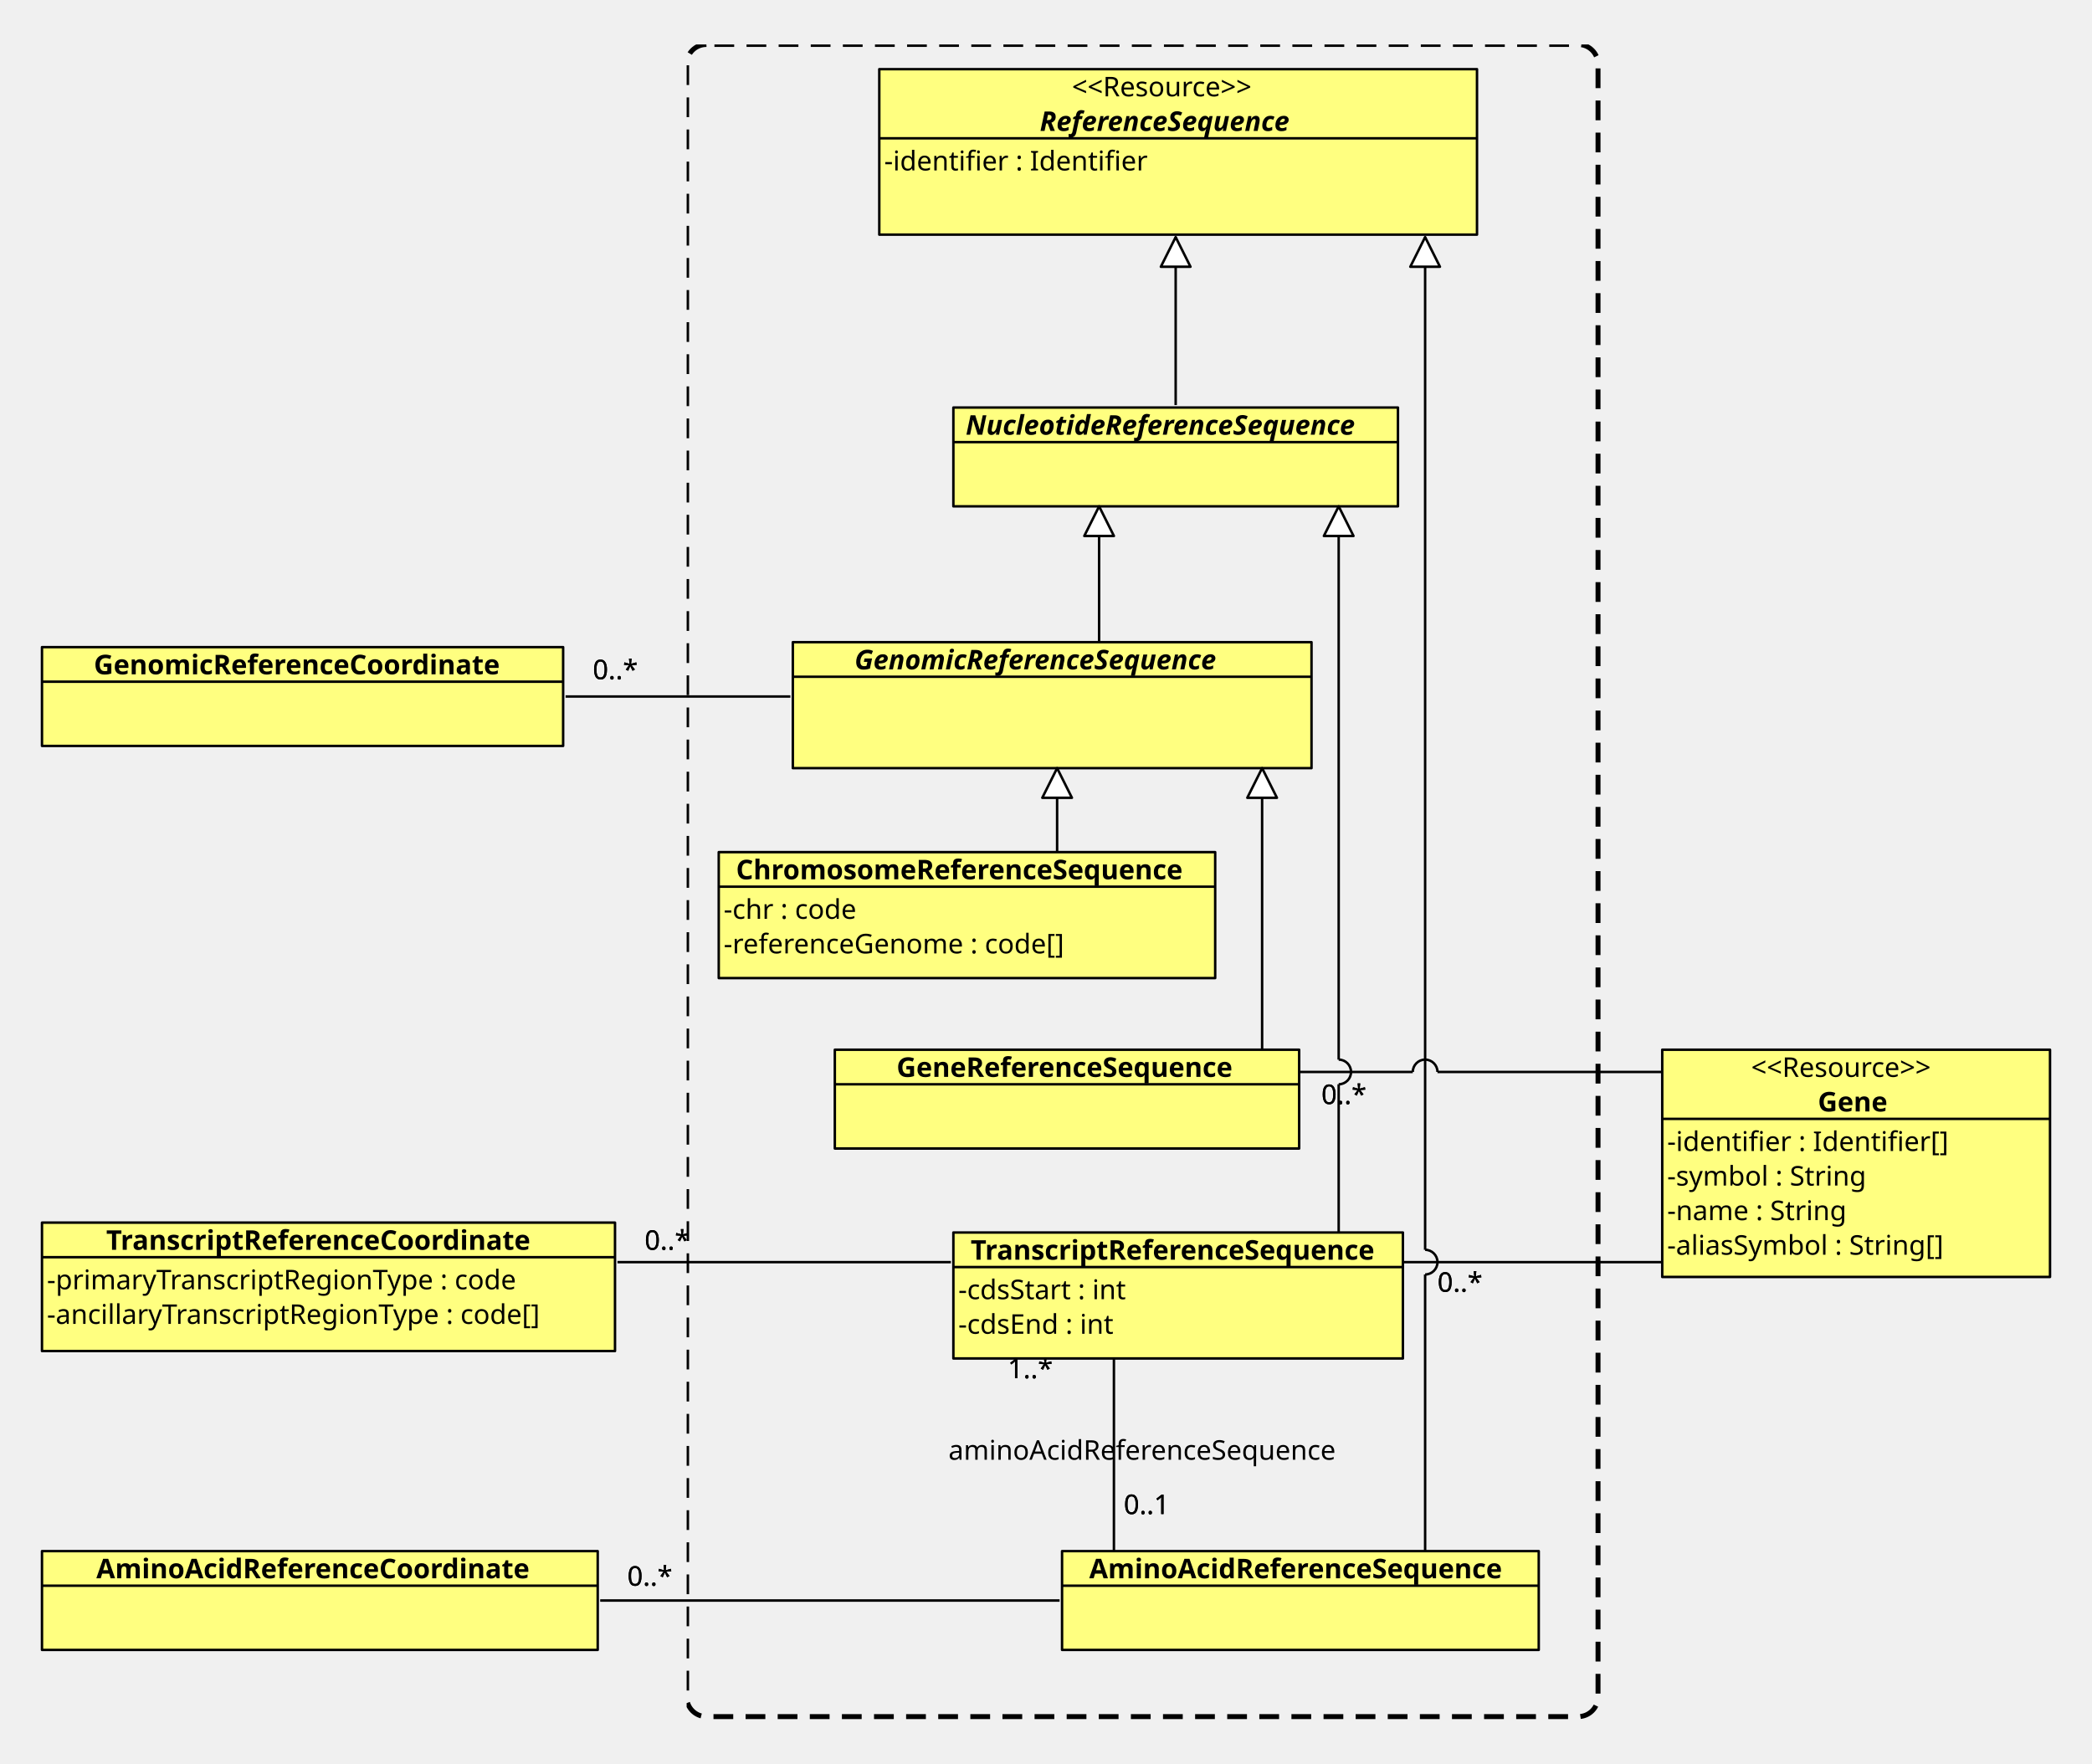
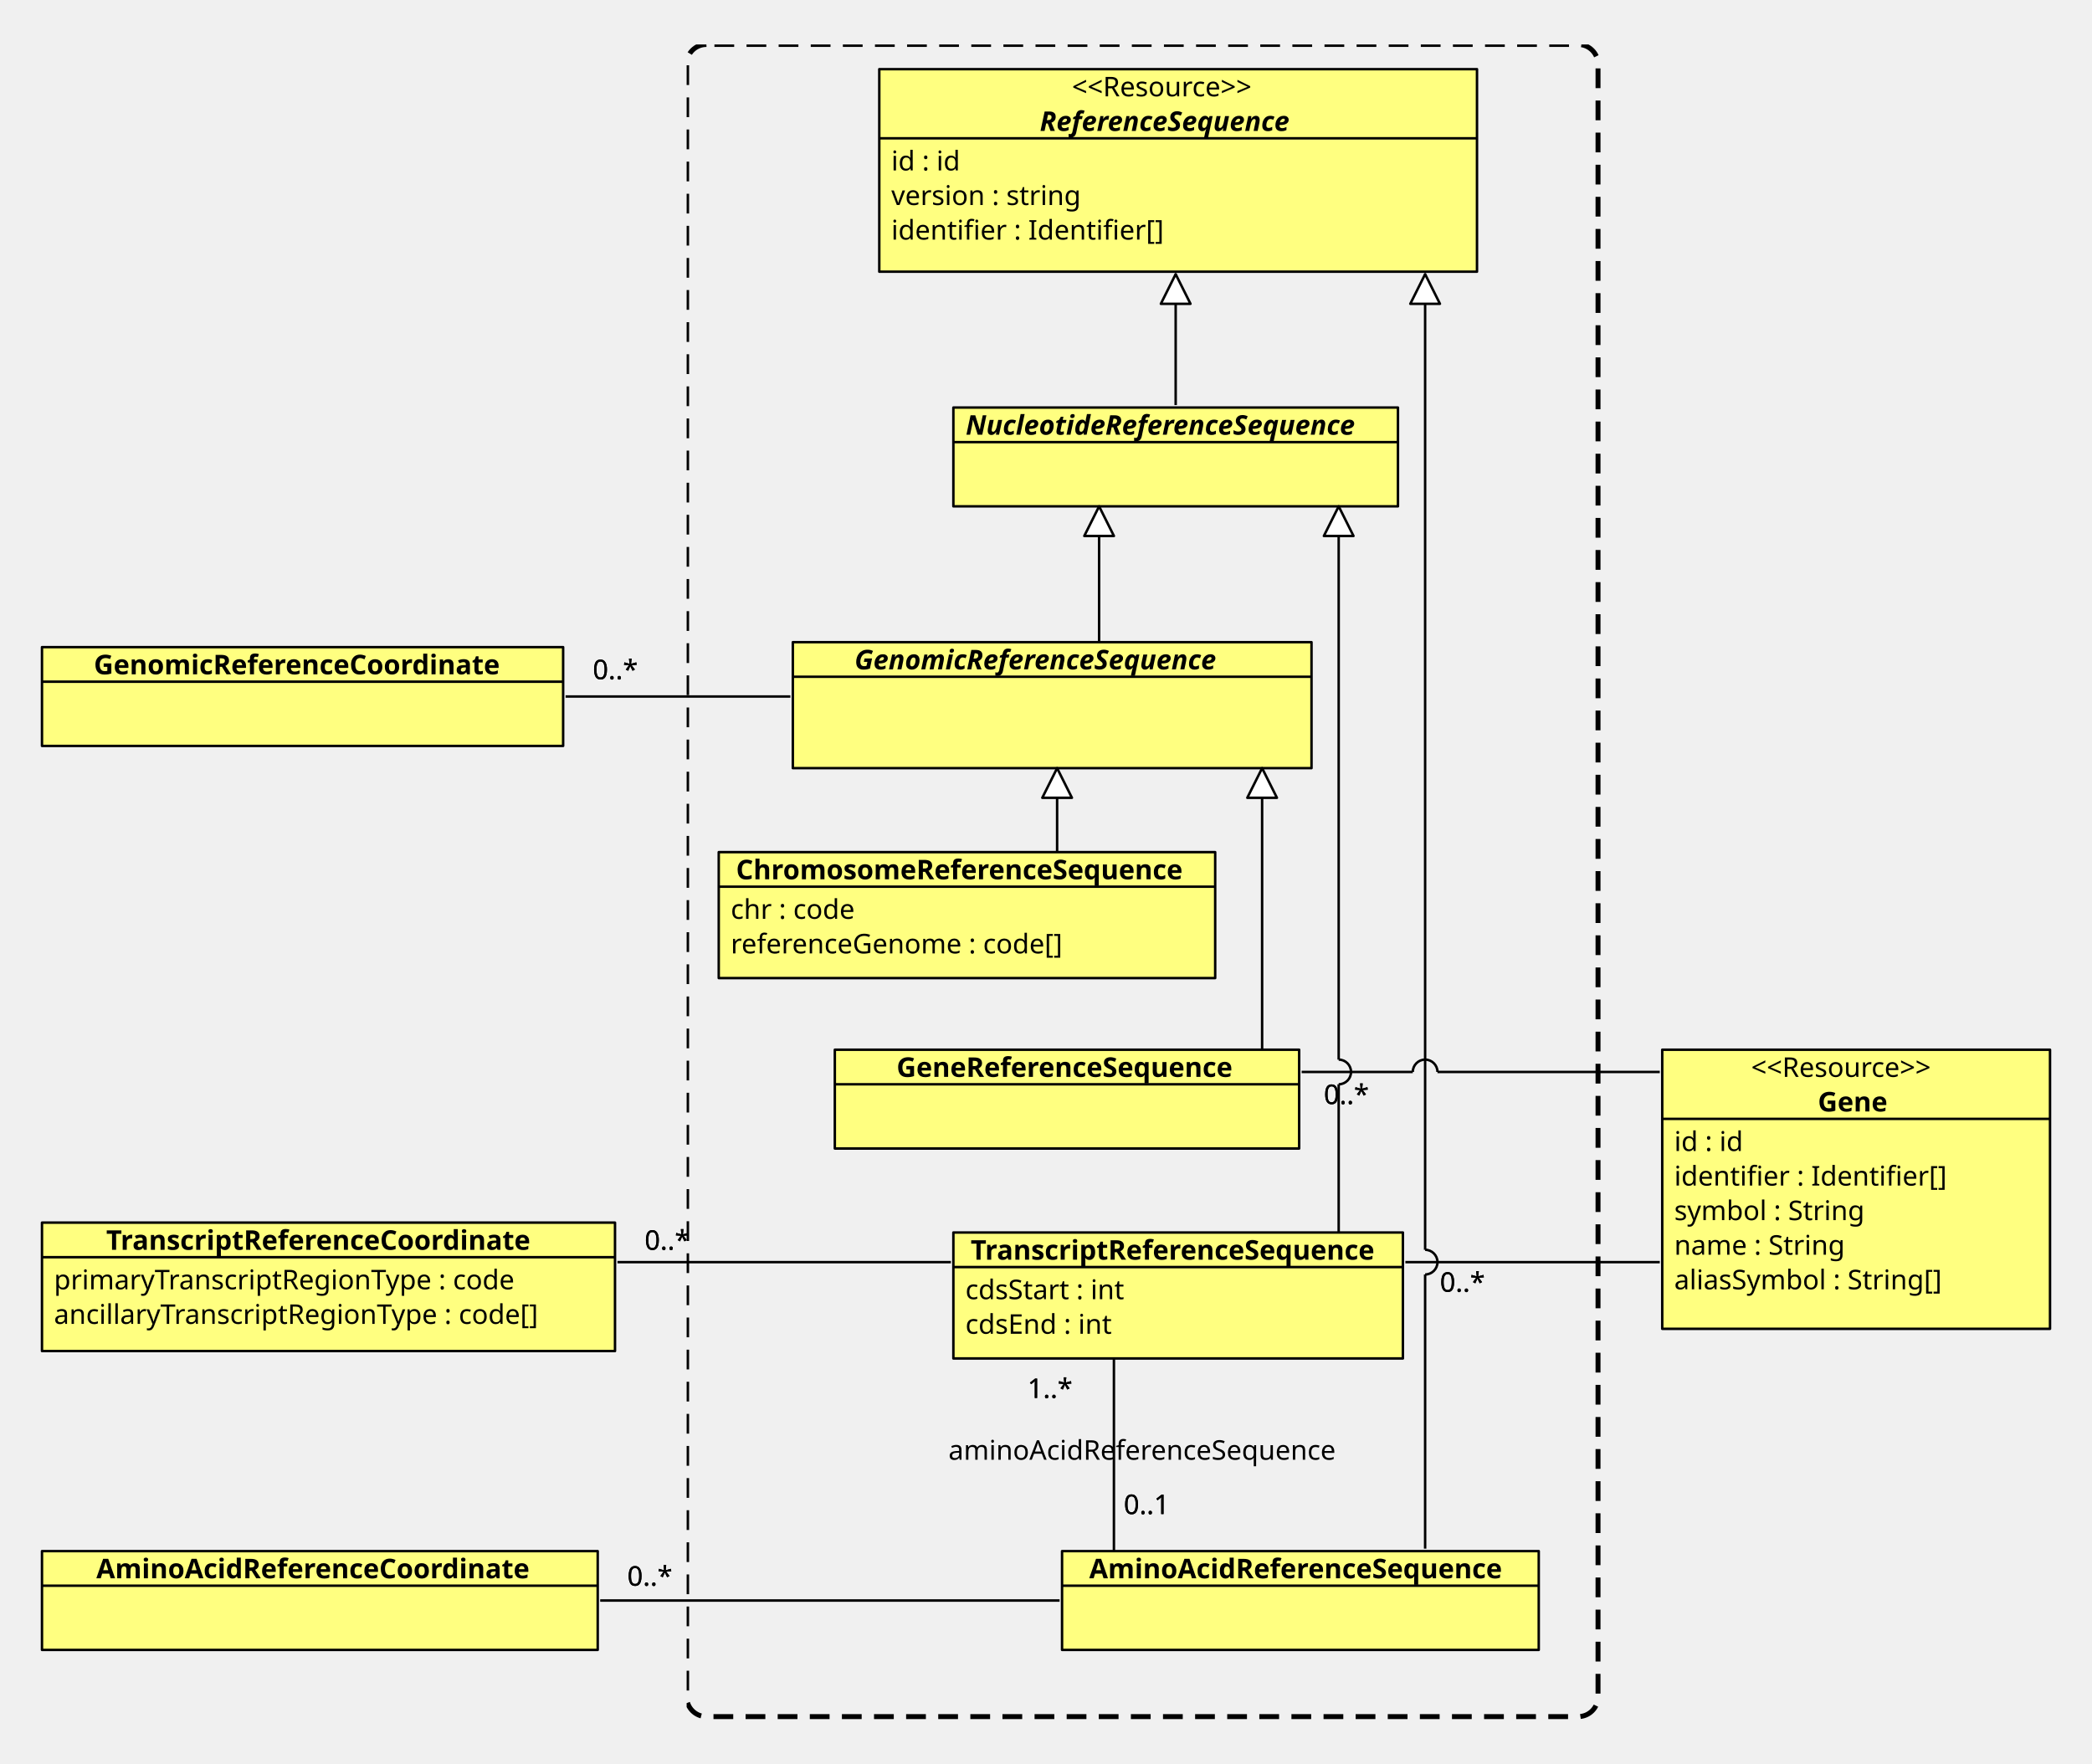
<svg xmlns="http://www.w3.org/2000/svg" fill-opacity="0" color-rendering="auto" color-interpolation="auto" stroke="rgb(0,0,0)" text-rendering="auto" stroke-linecap="square" width="847" stroke-miterlimit="10" stroke-opacity="0" shape-rendering="auto" fill="rgb(0,0,0)" stroke-dasharray="none" font-weight="normal" stroke-width="1" height="714" font-family="'Dialog'" font-style="normal" stroke-linejoin="miter" font-size="12" stroke-dashoffset="0" image-rendering="auto">
  <defs id="genericDefs" />
  <g>
    <defs id="defs1">
      <clipPath clipPathUnits="userSpaceOnUse" id="clipPath1">
        <path d="M-10 -10 L380 -10 L380 688 L-10 688 L-10 -10 Z" />
      </clipPath>
      <clipPath clipPathUnits="userSpaceOnUse" id="clipPath2">
        <path d="M0 0 L0 678 L370 678 L370 0 Z" />
      </clipPath>
      <clipPath clipPathUnits="userSpaceOnUse" id="clipPath3">
-         <path d="M-9 -9 L166 -9 L166 101 L-9 101 L-9 -9 Z" />
+         <path d="M-9 -9 L166 -9 L166 122 L-9 122 L-9 -9 Z" />
      </clipPath>
      <clipPath clipPathUnits="userSpaceOnUse" id="clipPath4">
-         <path d="M0 0 L0 64 L157 64 L157 0 Z" />
+         <path d="M0 0 L0 85 L157 85 L157 0 Z" />
      </clipPath>
      <clipPath clipPathUnits="userSpaceOnUse" id="clipPath5">
        <path d="M0 0 L157 0 L157 28 L0 28 L0 0 Z" />
      </clipPath>
      <clipPath clipPathUnits="userSpaceOnUse" id="clipPath6">
-         <path d="M-9 -9 L251 -9 L251 76 L-9 76 L-9 -9 Z" />
+         <path d="M-9 -9 L251 -9 L251 91 L-9 91 L-9 -9 Z" />
      </clipPath>
      <clipPath clipPathUnits="userSpaceOnUse" id="clipPath7">
-         <path d="M0 0 L0 39 L242 39 L242 0 Z" />
+         <path d="M0 0 L0 54 L242 54 L242 0 Z" />
      </clipPath>
      <clipPath clipPathUnits="userSpaceOnUse" id="clipPath8">
        <path d="M0 0 L242 0 L242 28 L0 28 L0 0 Z" />
      </clipPath>
      <clipPath clipPathUnits="userSpaceOnUse" id="clipPath9">
        <path d="M-9 -9 L191 -9 L191 60 L-9 60 L-9 -9 Z" />
      </clipPath>
      <clipPath clipPathUnits="userSpaceOnUse" id="clipPath10">
        <path d="M0 0 L0 37 L182 37 L182 0 Z" />
      </clipPath>
      <clipPath clipPathUnits="userSpaceOnUse" id="clipPath11">
        <path d="M0 0 L182 0 L182 14 L0 14 L0 0 Z" />
      </clipPath>
      <clipPath clipPathUnits="userSpaceOnUse" id="clipPath12">
        <path d="M-9 -9 L202 -9 L202 49 L-9 49 L-9 -9 Z" />
      </clipPath>
      <clipPath clipPathUnits="userSpaceOnUse" id="clipPath13">
        <path d="M0 0 L0 26 L193 26 L193 0 Z" />
      </clipPath>
      <clipPath clipPathUnits="userSpaceOnUse" id="clipPath14">
        <path d="M0 0 L193 0 L193 14 L0 14 L0 0 Z" />
      </clipPath>
      <clipPath clipPathUnits="userSpaceOnUse" id="clipPath15">
        <path d="M-9 -9 L219 -9 L219 60 L-9 60 L-9 -9 Z" />
      </clipPath>
      <clipPath clipPathUnits="userSpaceOnUse" id="clipPath16">
        <path d="M0 0 L0 37 L210 37 L210 0 Z" />
      </clipPath>
      <clipPath clipPathUnits="userSpaceOnUse" id="clipPath17">
        <path d="M0 0 L210 0 L210 14 L0 14 L0 0 Z" />
      </clipPath>
      <clipPath clipPathUnits="userSpaceOnUse" id="clipPath18">
        <path d="M-9 -9 L210 -9 L210 60 L-9 60 L-9 -9 Z" />
      </clipPath>
      <clipPath clipPathUnits="userSpaceOnUse" id="clipPath19">
        <path d="M0 0 L0 37 L201 37 L201 0 Z" />
      </clipPath>
      <clipPath clipPathUnits="userSpaceOnUse" id="clipPath20">
        <path d="M0 0 L201 0 L201 14 L0 14 L0 0 Z" />
      </clipPath>
      <clipPath clipPathUnits="userSpaceOnUse" id="clipPath21">
        <path d="M-9 -9 L197 -9 L197 49 L-9 49 L-9 -9 Z" />
      </clipPath>
      <clipPath clipPathUnits="userSpaceOnUse" id="clipPath22">
        <path d="M0 0 L0 26 L188 26 L188 0 Z" />
      </clipPath>
      <clipPath clipPathUnits="userSpaceOnUse" id="clipPath23">
        <path d="M0 0 L188 0 L188 14 L0 14 L0 0 Z" />
      </clipPath>
      <clipPath clipPathUnits="userSpaceOnUse" id="clipPath24">
        <path d="M-9 -9 L189 -9 L189 49 L-9 49 L-9 -9 Z" />
      </clipPath>
      <clipPath clipPathUnits="userSpaceOnUse" id="clipPath25">
        <path d="M0 0 L0 26 L180 26 L180 0 Z" />
      </clipPath>
      <clipPath clipPathUnits="userSpaceOnUse" id="clipPath26">
        <path d="M0 0 L180 0 L180 14 L0 14 L0 0 Z" />
      </clipPath>
      <clipPath clipPathUnits="userSpaceOnUse" id="clipPath27">
        <path d="M-9 -9 L220 -9 L220 49 L-9 49 L-9 -9 Z" />
      </clipPath>
      <clipPath clipPathUnits="userSpaceOnUse" id="clipPath28">
        <path d="M0 0 L0 26 L211 26 L211 0 Z" />
      </clipPath>
      <clipPath clipPathUnits="userSpaceOnUse" id="clipPath29">
        <path d="M0 0 L211 0 L211 14 L0 14 L0 0 Z" />
      </clipPath>
      <clipPath clipPathUnits="userSpaceOnUse" id="clipPath30">
        <path d="M-9 -9 L241 -9 L241 61 L-9 61 L-9 -9 Z" />
      </clipPath>
      <clipPath clipPathUnits="userSpaceOnUse" id="clipPath31">
        <path d="M0 0 L0 38 L232 38 L232 0 Z" />
      </clipPath>
      <clipPath clipPathUnits="userSpaceOnUse" id="clipPath32">
        <path d="M0 0 L232 0 L232 14 L0 14 L0 0 Z" />
      </clipPath>
      <clipPath clipPathUnits="userSpaceOnUse" id="clipPath33">
        <path d="M-9 -9 L234 -9 L234 49 L-9 49 L-9 -9 Z" />
      </clipPath>
      <clipPath clipPathUnits="userSpaceOnUse" id="clipPath34">
        <path d="M0 0 L0 26 L225 26 L225 0 Z" />
      </clipPath>
      <clipPath clipPathUnits="userSpaceOnUse" id="clipPath35">
        <path d="M0 0 L225 0 L225 14 L0 14 L0 0 Z" />
      </clipPath>
      <clipPath clipPathUnits="userSpaceOnUse" id="clipPath36">
+         <path d="M-9 -9 L49 -9 L49 23 L-9 23 L-9 -9 Z" />
+       </clipPath>
+       <clipPath clipPathUnits="userSpaceOnUse" id="clipPath37">
+         <path d="M0 0 L40 0 L40 14 L0 14 L0 0 Z" />
+       </clipPath>
+       <clipPath clipPathUnits="userSpaceOnUse" id="clipPath38">
        <path d="M-9 -9 L53 -9 L53 53 L-9 53 L-9 -9 Z" />
      </clipPath>
-       <clipPath clipPathUnits="userSpaceOnUse" id="clipPath37">
+       <clipPath clipPathUnits="userSpaceOnUse" id="clipPath39">
        <path d="M0 0 L44 0 L44 44 L0 44 L0 0 Z" />
      </clipPath>
-       <clipPath clipPathUnits="userSpaceOnUse" id="clipPath38">
-         <path d="M-2 -2 L307 -2 L307 202 L-2 202 L-2 -2 Z" />
-       </clipPath>
-       <clipPath clipPathUnits="userSpaceOnUse" id="clipPath39">
+       <clipPath clipPathUnits="userSpaceOnUse" id="clipPath40">
+         <path d="M-2 -2 L305 -2 L305 202 L-2 202 L-2 -2 Z" />
+       </clipPath>
+       <clipPath clipPathUnits="userSpaceOnUse" id="clipPath41">
        <path d="M-9 -9 L49 -9 L49 29 L-9 29 L-9 -9 Z" />
      </clipPath>
-       <clipPath clipPathUnits="userSpaceOnUse" id="clipPath40">
+       <clipPath clipPathUnits="userSpaceOnUse" id="clipPath42">
        <path d="M0 0 L40 0 L40 20 L0 20 L0 0 Z" />
      </clipPath>
-       <clipPath clipPathUnits="userSpaceOnUse" id="clipPath41">
+       <clipPath clipPathUnits="userSpaceOnUse" id="clipPath43">
        <path d="M-2 -2 L202 -2 L202 280 L-2 280 L-2 -2 Z" />
      </clipPath>
-       <clipPath clipPathUnits="userSpaceOnUse" id="clipPath42">
+       <clipPath clipPathUnits="userSpaceOnUse" id="clipPath44">
        <path d="M-182 -17 L362 -17 L362 32 L-182 32 L-182 -17 Z" />
      </clipPath>
-       <clipPath clipPathUnits="userSpaceOnUse" id="clipPath43">
+       <clipPath clipPathUnits="userSpaceOnUse" id="clipPath45">
        <path d="M-9 -9 L44 -9 L44 29 L-9 29 L-9 -9 Z" />
      </clipPath>
-       <clipPath clipPathUnits="userSpaceOnUse" id="clipPath44">
+       <clipPath clipPathUnits="userSpaceOnUse" id="clipPath46">
        <path d="M0 0 L35 0 L35 20 L0 20 L0 0 Z" />
      </clipPath>
-       <clipPath clipPathUnits="userSpaceOnUse" id="clipPath45">
-         <path d="M-2 -2 L202 -2 L202 734 L-2 734 L-2 -2 Z" />
-       </clipPath>
-       <clipPath clipPathUnits="userSpaceOnUse" id="clipPath46">
+       <clipPath clipPathUnits="userSpaceOnUse" id="clipPath47">
+         <path d="M-2 -2 L202 -2 L202 718 L-2 718 L-2 -2 Z" />
+       </clipPath>
+       <clipPath clipPathUnits="userSpaceOnUse" id="clipPath48">
        <path d="M-2 -2 L202 -2 L202 236 L-2 236 L-2 -2 Z" />
      </clipPath>
-       <clipPath clipPathUnits="userSpaceOnUse" id="clipPath47">
+       <clipPath clipPathUnits="userSpaceOnUse" id="clipPath49">
        <path d="M-2 -2 L202 -2 L202 316 L-2 316 L-2 -2 Z" />
      </clipPath>
-       <clipPath clipPathUnits="userSpaceOnUse" id="clipPath48">
-         <path d="M-2 -2 L349 -2 L349 202 L-2 202 L-2 -2 Z" />
-       </clipPath>
-       <clipPath clipPathUnits="userSpaceOnUse" id="clipPath49">
-         <path d="M-9 -9 L49 -9 L49 23 L-9 23 L-9 -9 Z" />
-       </clipPath>
      <clipPath clipPathUnits="userSpaceOnUse" id="clipPath50">
-         <path d="M0 0 L40 0 L40 14 L0 14 L0 0 Z" />
+         <path d="M-2 -2 L347 -2 L347 202 L-2 202 L-2 -2 Z" />
      </clipPath>
      <clipPath clipPathUnits="userSpaceOnUse" id="clipPath51">
-         <path d="M-2 -2 L202 -2 L202 270 L-2 270 L-2 -2 Z" />
+         <path d="M-2 -2 L202 -2 L202 255 L-2 255 L-2 -2 Z" />
      </clipPath>
      <clipPath clipPathUnits="userSpaceOnUse" id="clipPath52">
        <path d="M-2 -2 L202 -2 L202 257 L-2 257 L-2 -2 Z" />
      </clipPath>
      <clipPath clipPathUnits="userSpaceOnUse" id="clipPath53">
        <path d="M-2 -2 L202 -2 L202 496 L-2 496 L-2 -2 Z" />
      </clipPath>
      <clipPath clipPathUnits="userSpaceOnUse" id="clipPath54">
        <path d="M-2 -2 L293 -2 L293 202 L-2 202 L-2 -2 Z" />
      </clipPath>
      <clipPath clipPathUnits="userSpaceOnUse" id="clipPath55">
        <path d="M-2 -2 L337 -2 L337 202 L-2 202 L-2 -2 Z" />
      </clipPath>
      <clipPath clipPathUnits="userSpaceOnUse" id="clipPath56">
        <path d="M-2 -2 L388 -2 L388 202 L-2 202 L-2 -2 Z" />
      </clipPath>
    </defs>
    <g fill="none" fill-opacity="1" stroke-opacity="0" stroke="none">
      <rect x="0" width="847" height="714" y="0" stroke="none" />
    </g>
    <g fill="rgb(255,255,255)" text-rendering="geometricPrecision" font-size="11" font-family="sans-serif" transform="translate(278,18)" stroke="rgb(255,255,255)">
      <path d="M8 0 C3.582 0 0 3.582 0 8 L0 669 C0 673.418 3.582 677 8 677 L361 677 C365.418 677 369 673.418 369 669 L369 8 C369 3.582 365.418 0 361 0 Z" clip-path="url(#clipPath2)" stroke="none" />
    </g>
    <g fill-opacity="1" text-rendering="geometricPrecision" stroke="black" stroke-linecap="butt" transform="translate(278,18)" stroke-miterlimit="0" stroke-opacity="1" fill="black" stroke-dasharray="8,5" stroke-width="2" font-family="sans-serif" stroke-linejoin="bevel" font-size="11">
      <path fill="none" d="M8 0 C3.582 0 0 3.582 0 8 L0 669 C0 673.418 3.582 677 8 677 L361 677 C365.418 677 369 673.418 369 669 L369 8 C369 3.582 365.418 0 361 0 Z" clip-path="url(#clipPath2)" />
    </g>
    <g font-size="11" transform="translate(673,425)" fill-opacity="1" fill="rgb(255,255,128)" text-rendering="geometricPrecision" font-family="sans-serif" stroke="rgb(255,255,128)" font-weight="bold" stroke-opacity="1">
-       <rect x="0" width="157" height="92" y="0" clip-path="url(#clipPath3)" stroke="none" />
+       <rect x="0" width="157" height="113" y="0" clip-path="url(#clipPath3)" stroke="none" />
    </g>
    <g font-size="11" stroke-linecap="butt" transform="translate(673,425)" fill-opacity="1" fill="black" text-rendering="geometricPrecision" font-family="sans-serif" stroke-linejoin="round" stroke="black" font-weight="bold" stroke-opacity="1" stroke-miterlimit="0">
-       <rect fill="none" x="0" width="157" height="92" y="0" clip-path="url(#clipPath3)" />
+       <rect fill="none" x="0" width="157" height="113" y="0" clip-path="url(#clipPath3)" />
      <line y2="28" fill="none" x1="0" clip-path="url(#clipPath3)" x2="157" y1="28" />
    </g>
    <g font-size="11" transform="matrix(1,0,0,1,673,453)" fill-opacity="1" fill="black" text-rendering="geometricPrecision" font-family="sans-serif" stroke="black" stroke-opacity="1">
-       <text x="2" xml:space="preserve" y="13" clip-path="url(#clipPath4)" stroke="none">-identifier : Identifier[]</text>
+       <text x="2" xml:space="preserve" y="13" clip-path="url(#clipPath4)" stroke="none"> id : id</text>
    </g>
    <g font-size="11" transform="matrix(1,0,0,1,673,453)" fill-opacity="1" fill="black" text-rendering="geometricPrecision" font-family="sans-serif" stroke="black" stroke-opacity="1">
-       <text x="2" xml:space="preserve" y="27" clip-path="url(#clipPath4)" stroke="none">-symbol : String</text>
-       <text x="2" xml:space="preserve" y="41" clip-path="url(#clipPath4)" stroke="none">-name : String</text>
-       <text x="2" xml:space="preserve" y="55" clip-path="url(#clipPath4)" stroke="none">-aliasSymbol : String[]</text>
+       <text x="2" xml:space="preserve" y="27" clip-path="url(#clipPath4)" stroke="none"> identifier : Identifier[]</text>
+       <text x="2" xml:space="preserve" y="41" clip-path="url(#clipPath4)" stroke="none"> symbol : String</text>
+       <text x="2" xml:space="preserve" y="55" clip-path="url(#clipPath4)" stroke="none"> name : String</text>
+       <text x="2" xml:space="preserve" y="69" clip-path="url(#clipPath4)" stroke="none"> aliasSymbol : String[]</text>
    </g>
    <g font-size="11" transform="translate(673,425)" fill-opacity="1" fill="black" text-rendering="geometricPrecision" font-family="sans-serif" stroke="black" stroke-opacity="1">
      <text x="36" xml:space="preserve" y="11" clip-path="url(#clipPath5)" stroke="none">&lt;&lt;Resource&gt;&gt;</text>
      <text x="63" xml:space="preserve" y="25" font-weight="bold" clip-path="url(#clipPath5)" stroke="none">Gene</text>
    </g>
    <g font-size="11" transform="translate(356,28)" fill-opacity="1" fill="rgb(255,255,128)" text-rendering="geometricPrecision" font-family="sans-serif" stroke="rgb(255,255,128)" font-weight="bold" stroke-opacity="1">
-       <rect x="0" width="242" height="67" y="0" clip-path="url(#clipPath6)" stroke="none" />
+       <rect x="0" width="242" height="82" y="0" clip-path="url(#clipPath6)" stroke="none" />
    </g>
    <g font-size="11" stroke-linecap="butt" transform="translate(356,28)" fill-opacity="1" fill="black" text-rendering="geometricPrecision" font-family="sans-serif" stroke-linejoin="round" stroke="black" font-weight="bold" stroke-opacity="1" stroke-miterlimit="0">
-       <rect fill="none" x="0" width="242" height="67" y="0" clip-path="url(#clipPath6)" />
+       <rect fill="none" x="0" width="242" height="82" y="0" clip-path="url(#clipPath6)" />
      <line y2="28" fill="none" x1="0" clip-path="url(#clipPath6)" x2="242" y1="28" />
    </g>
    <g font-size="11" transform="matrix(1,0,0,1,356,56)" fill-opacity="1" fill="black" text-rendering="geometricPrecision" font-family="sans-serif" stroke="black" stroke-opacity="1">
-       <text x="2" xml:space="preserve" y="13" clip-path="url(#clipPath7)" stroke="none">-identifier : Identifier</text>
+       <text x="2" xml:space="preserve" y="13" clip-path="url(#clipPath7)" stroke="none"> id : id</text>
+     </g>
+     <g font-size="11" transform="matrix(1,0,0,1,356,56)" fill-opacity="1" fill="black" text-rendering="geometricPrecision" font-family="sans-serif" stroke="black" stroke-opacity="1">
+       <text x="2" xml:space="preserve" y="27" clip-path="url(#clipPath7)" stroke="none"> version : string</text>
+       <text x="2" xml:space="preserve" y="41" clip-path="url(#clipPath7)" stroke="none"> identifier : Identifier[]</text>
    </g>
    <g font-size="11" transform="translate(356,28)" fill-opacity="1" fill="black" text-rendering="geometricPrecision" font-family="sans-serif" stroke="black" stroke-opacity="1">
      <text x="78" xml:space="preserve" y="11" clip-path="url(#clipPath8)" stroke="none">&lt;&lt;Resource&gt;&gt;</text>
      <text x="65" y="25" clip-path="url(#clipPath8)" font-style="italic" stroke="none" font-weight="bold" xml:space="preserve">ReferenceSequence</text>
    </g>
    <g font-size="11" transform="translate(386,499)" fill-opacity="1" fill="rgb(255,255,128)" text-rendering="geometricPrecision" font-family="sans-serif" stroke="rgb(255,255,128)" font-weight="bold" stroke-opacity="1">
      <rect x="0" width="182" height="51" y="0" clip-path="url(#clipPath9)" stroke="none" />
    </g>
    <g font-size="11" stroke-linecap="butt" transform="translate(386,499)" fill-opacity="1" fill="black" text-rendering="geometricPrecision" font-family="sans-serif" stroke-linejoin="round" stroke="black" font-weight="bold" stroke-opacity="1" stroke-miterlimit="0">
      <rect fill="none" x="0" width="182" height="51" y="0" clip-path="url(#clipPath9)" />
      <line y2="14" fill="none" x1="0" clip-path="url(#clipPath9)" x2="182" y1="14" />
    </g>
    <g font-size="11" transform="matrix(1,0,0,1,386,513)" fill-opacity="1" fill="black" text-rendering="geometricPrecision" font-family="sans-serif" stroke="black" stroke-opacity="1">
-       <text x="2" xml:space="preserve" y="13" clip-path="url(#clipPath10)" stroke="none">-cdsStart : int</text>
+       <text x="2" xml:space="preserve" y="13" clip-path="url(#clipPath10)" stroke="none"> cdsStart : int</text>
    </g>
    <g font-size="11" transform="matrix(1,0,0,1,386,513)" fill-opacity="1" fill="black" text-rendering="geometricPrecision" font-family="sans-serif" stroke="black" stroke-opacity="1">
-       <text x="2" xml:space="preserve" y="27" clip-path="url(#clipPath10)" stroke="none">-cdsEnd : int</text>
+       <text x="2" xml:space="preserve" y="27" clip-path="url(#clipPath10)" stroke="none"> cdsEnd : int</text>
    </g>
    <g font-size="11" transform="translate(386,499)" fill-opacity="1" fill="black" text-rendering="geometricPrecision" font-family="sans-serif" stroke="black" font-weight="bold" stroke-opacity="1">
      <text x="7" xml:space="preserve" y="11" clip-path="url(#clipPath11)" stroke="none">TranscriptReferenceSequence</text>
    </g>
    <g font-size="11" transform="translate(430,628)" fill-opacity="1" fill="rgb(255,255,128)" text-rendering="geometricPrecision" font-family="sans-serif" stroke="rgb(255,255,128)" font-weight="bold" stroke-opacity="1">
      <rect x="0" width="193" height="40" y="0" clip-path="url(#clipPath12)" stroke="none" />
    </g>
    <g font-size="11" stroke-linecap="butt" transform="translate(430,628)" fill-opacity="1" fill="black" text-rendering="geometricPrecision" font-family="sans-serif" stroke-linejoin="round" stroke="black" font-weight="bold" stroke-opacity="1" stroke-miterlimit="0">
      <rect fill="none" x="0" width="193" height="40" y="0" clip-path="url(#clipPath12)" />
      <line y2="14" fill="none" x1="0" clip-path="url(#clipPath12)" x2="193" y1="14" />
    </g>
    <g font-size="11" transform="translate(430,628)" fill-opacity="1" fill="black" text-rendering="geometricPrecision" font-family="sans-serif" stroke="black" font-weight="bold" stroke-opacity="1">
      <text x="11" xml:space="preserve" y="11" clip-path="url(#clipPath14)" stroke="none">AminoAcidReferenceSequence</text>
    </g>
    <g font-size="11" transform="translate(321,260)" fill-opacity="1" fill="rgb(255,255,128)" text-rendering="geometricPrecision" font-family="sans-serif" stroke="rgb(255,255,128)" font-weight="bold" stroke-opacity="1">
      <rect x="0" width="210" height="51" y="0" clip-path="url(#clipPath15)" stroke="none" />
    </g>
    <g font-size="11" stroke-linecap="butt" transform="translate(321,260)" fill-opacity="1" fill="black" text-rendering="geometricPrecision" font-family="sans-serif" stroke-linejoin="round" stroke="black" font-weight="bold" stroke-opacity="1" stroke-miterlimit="0">
      <rect fill="none" x="0" width="210" height="51" y="0" clip-path="url(#clipPath15)" />
      <line y2="14" fill="none" x1="0" clip-path="url(#clipPath15)" x2="210" y1="14" />
    </g>
    <g font-size="11" transform="translate(321,260)" fill-opacity="1" fill="black" text-rendering="geometricPrecision" font-family="sans-serif" font-style="italic" stroke="black" font-weight="bold" stroke-opacity="1">
      <text x="25" xml:space="preserve" y="11" clip-path="url(#clipPath17)" stroke="none">GenomicReferenceSequence</text>
    </g>
    <g font-size="11" transform="translate(291,345)" fill-opacity="1" fill="rgb(255,255,128)" text-rendering="geometricPrecision" font-family="sans-serif" stroke="rgb(255,255,128)" font-weight="bold" stroke-opacity="1">
      <rect x="0" width="201" height="51" y="0" clip-path="url(#clipPath18)" stroke="none" />
    </g>
    <g font-size="11" stroke-linecap="butt" transform="translate(291,345)" fill-opacity="1" fill="black" text-rendering="geometricPrecision" font-family="sans-serif" stroke-linejoin="round" stroke="black" font-weight="bold" stroke-opacity="1" stroke-miterlimit="0">
      <rect fill="none" x="0" width="201" height="51" y="0" clip-path="url(#clipPath18)" />
      <line y2="14" fill="none" x1="0" clip-path="url(#clipPath18)" x2="201" y1="14" />
    </g>
    <g font-size="11" transform="matrix(1,0,0,1,291,359)" fill-opacity="1" fill="black" text-rendering="geometricPrecision" font-family="sans-serif" stroke="black" stroke-opacity="1">
-       <text x="2" xml:space="preserve" y="13" clip-path="url(#clipPath19)" stroke="none">-chr : code</text>
+       <text x="2" xml:space="preserve" y="13" clip-path="url(#clipPath19)" stroke="none"> chr : code</text>
    </g>
    <g font-size="11" transform="matrix(1,0,0,1,291,359)" fill-opacity="1" fill="black" text-rendering="geometricPrecision" font-family="sans-serif" stroke="black" stroke-opacity="1">
-       <text x="2" xml:space="preserve" y="27" clip-path="url(#clipPath19)" stroke="none">-referenceGenome : code[]</text>
+       <text x="2" xml:space="preserve" y="27" clip-path="url(#clipPath19)" stroke="none"> referenceGenome : code[]</text>
    </g>
    <g font-size="11" transform="translate(291,345)" fill-opacity="1" fill="black" text-rendering="geometricPrecision" font-family="sans-serif" stroke="black" font-weight="bold" stroke-opacity="1">
      <text x="7" xml:space="preserve" y="11" clip-path="url(#clipPath20)" stroke="none">ChromosomeReferenceSequence</text>
    </g>
    <g font-size="11" transform="translate(338,425)" fill-opacity="1" fill="rgb(255,255,128)" text-rendering="geometricPrecision" font-family="sans-serif" stroke="rgb(255,255,128)" font-weight="bold" stroke-opacity="1">
      <rect x="0" width="188" height="40" y="0" clip-path="url(#clipPath21)" stroke="none" />
    </g>
    <g font-size="11" stroke-linecap="butt" transform="translate(338,425)" fill-opacity="1" fill="black" text-rendering="geometricPrecision" font-family="sans-serif" stroke-linejoin="round" stroke="black" font-weight="bold" stroke-opacity="1" stroke-miterlimit="0">
      <rect fill="none" x="0" width="188" height="40" y="0" clip-path="url(#clipPath21)" />
      <line y2="14" fill="none" x1="0" clip-path="url(#clipPath21)" x2="188" y1="14" />
    </g>
    <g font-size="11" transform="translate(338,425)" fill-opacity="1" fill="black" text-rendering="geometricPrecision" font-family="sans-serif" stroke="black" font-weight="bold" stroke-opacity="1">
      <text x="25" xml:space="preserve" y="11" clip-path="url(#clipPath23)" stroke="none">GeneReferenceSequence</text>
    </g>
    <g font-size="11" transform="translate(386,165)" fill-opacity="1" fill="rgb(255,255,128)" text-rendering="geometricPrecision" font-family="sans-serif" stroke="rgb(255,255,128)" font-weight="bold" stroke-opacity="1">
      <rect x="0" width="180" height="40" y="0" clip-path="url(#clipPath24)" stroke="none" />
    </g>
    <g font-size="11" stroke-linecap="butt" transform="translate(386,165)" fill-opacity="1" fill="black" text-rendering="geometricPrecision" font-family="sans-serif" stroke-linejoin="round" stroke="black" font-weight="bold" stroke-opacity="1" stroke-miterlimit="0">
      <rect fill="none" x="0" width="180" height="40" y="0" clip-path="url(#clipPath24)" />
      <line y2="14" fill="none" x1="0" clip-path="url(#clipPath24)" x2="180" y1="14" />
    </g>
    <g font-size="11" transform="translate(386,165)" fill-opacity="1" fill="black" text-rendering="geometricPrecision" font-family="sans-serif" font-style="italic" stroke="black" font-weight="bold" stroke-opacity="1">
      <text x="5" xml:space="preserve" y="11" clip-path="url(#clipPath26)" stroke="none">NucleotideReferenceSequence</text>
    </g>
    <g font-size="11" transform="translate(17,262)" fill-opacity="1" fill="rgb(255,255,128)" text-rendering="geometricPrecision" font-family="sans-serif" stroke="rgb(255,255,128)" font-weight="bold" stroke-opacity="1">
      <rect x="0" width="211" height="40" y="0" clip-path="url(#clipPath27)" stroke="none" />
    </g>
    <g font-size="11" stroke-linecap="butt" transform="translate(17,262)" fill-opacity="1" fill="black" text-rendering="geometricPrecision" font-family="sans-serif" stroke-linejoin="round" stroke="black" font-weight="bold" stroke-opacity="1" stroke-miterlimit="0">
      <rect fill="none" x="0" width="211" height="40" y="0" clip-path="url(#clipPath27)" />
      <line y2="14" fill="none" x1="0" clip-path="url(#clipPath27)" x2="211" y1="14" />
    </g>
    <g font-size="11" transform="translate(17,262)" fill-opacity="1" fill="black" text-rendering="geometricPrecision" font-family="sans-serif" stroke="black" font-weight="bold" stroke-opacity="1">
      <text x="21" xml:space="preserve" y="11" clip-path="url(#clipPath29)" stroke="none">GenomicReferenceCoordinate</text>
    </g>
    <g font-size="11" transform="translate(17,495)" fill-opacity="1" fill="rgb(255,255,128)" text-rendering="geometricPrecision" font-family="sans-serif" stroke="rgb(255,255,128)" font-weight="bold" stroke-opacity="1">
      <rect x="0" width="232" height="52" y="0" clip-path="url(#clipPath30)" stroke="none" />
    </g>
    <g font-size="11" stroke-linecap="butt" transform="translate(17,495)" fill-opacity="1" fill="black" text-rendering="geometricPrecision" font-family="sans-serif" stroke-linejoin="round" stroke="black" font-weight="bold" stroke-opacity="1" stroke-miterlimit="0">
      <rect fill="none" x="0" width="232" height="52" y="0" clip-path="url(#clipPath30)" />
      <line y2="14" fill="none" x1="0" clip-path="url(#clipPath30)" x2="232" y1="14" />
    </g>
    <g font-size="11" transform="matrix(1,0,0,1,17,509)" fill-opacity="1" fill="black" text-rendering="geometricPrecision" font-family="sans-serif" stroke="black" stroke-opacity="1">
-       <text x="2" xml:space="preserve" y="13" clip-path="url(#clipPath31)" stroke="none">-primaryTranscriptRegionType : code</text>
+       <text x="2" xml:space="preserve" y="13" clip-path="url(#clipPath31)" stroke="none"> primaryTranscriptRegionType : code</text>
    </g>
    <g font-size="11" transform="matrix(1,0,0,1,17,509)" fill-opacity="1" fill="black" text-rendering="geometricPrecision" font-family="sans-serif" stroke="black" stroke-opacity="1">
-       <text x="2" xml:space="preserve" y="27" clip-path="url(#clipPath31)" stroke="none">-ancillaryTranscriptRegionType : code[]</text>
+       <text x="2" xml:space="preserve" y="27" clip-path="url(#clipPath31)" stroke="none"> ancillaryTranscriptRegionType : code[]</text>
    </g>
    <g font-size="11" transform="translate(17,495)" fill-opacity="1" fill="black" text-rendering="geometricPrecision" font-family="sans-serif" stroke="black" font-weight="bold" stroke-opacity="1">
      <text x="26" xml:space="preserve" y="11" clip-path="url(#clipPath32)" stroke="none">TranscriptReferenceCoordinate</text>
    </g>
    <g font-size="11" transform="translate(17,628)" fill-opacity="1" fill="rgb(255,255,128)" text-rendering="geometricPrecision" font-family="sans-serif" stroke="rgb(255,255,128)" font-weight="bold" stroke-opacity="1">
      <rect x="0" width="225" height="40" y="0" clip-path="url(#clipPath33)" stroke="none" />
    </g>
    <g font-size="11" stroke-linecap="butt" transform="translate(17,628)" fill-opacity="1" fill="black" text-rendering="geometricPrecision" font-family="sans-serif" stroke-linejoin="round" stroke="black" font-weight="bold" stroke-opacity="1" stroke-miterlimit="0">
      <rect fill="none" x="0" width="225" height="40" y="0" clip-path="url(#clipPath33)" />
      <line y2="14" fill="none" x1="0" clip-path="url(#clipPath33)" x2="225" y1="14" />
    </g>
    <g font-size="11" transform="translate(17,628)" fill-opacity="1" fill="black" text-rendering="geometricPrecision" font-family="sans-serif" stroke="black" font-weight="bold" stroke-opacity="1">
      <text x="22" xml:space="preserve" y="11" clip-path="url(#clipPath35)" stroke="none">AminoAcidReferenceCoordinate</text>
    </g>
+     <g font-size="11" transform="translate(525,436)" fill-opacity="1" fill="black" text-rendering="geometricPrecision" font-family="sans-serif" stroke="black" stroke-opacity="1">
+       <text x="11" xml:space="preserve" y="11" clip-path="url(#clipPath37)" stroke="none">0..*</text>
+     </g>
    <g font-size="11" transform="translate(241,616)" fill-opacity="1" fill="black" text-rendering="geometricPrecision" font-family="sans-serif" stroke="black" stroke-opacity="1">
-       <text x="13" xml:space="preserve" y="26" clip-path="url(#clipPath37)" stroke="none">0..*</text>
-     </g>
-     <g font-size="11" transform="translate(248,480)" fill-opacity="1" fill="black" text-rendering="geometricPrecision" font-family="sans-serif" stroke="black" stroke-opacity="1">
-       <text x="13" xml:space="preserve" y="26" clip-path="url(#clipPath37)" stroke="none">0..*</text>
-     </g>
-     <g font-size="11" stroke-linecap="butt" transform="translate(468,411)" fill-opacity="1" fill="black" text-rendering="geometricPrecision" font-family="sans-serif" stroke-linejoin="round" stroke="black" stroke-opacity="1">
-       <line y2="100" fill="none" x1="100" clip-path="url(#clipPath38)" x2="205" y1="100" />
-     </g>
-     <g font-size="11" transform="translate(573,509)" fill-opacity="1" fill="black" text-rendering="geometricPrecision" font-family="sans-serif" stroke="black" stroke-opacity="1">
-       <text x="9" xml:space="preserve" y="14" clip-path="url(#clipPath40)" stroke="none">0..*</text>
+       <text x="13" xml:space="preserve" y="26" clip-path="url(#clipPath39)" stroke="none">0..*</text>
+     </g>
+     <g font-size="11" stroke-linecap="butt" transform="translate(469,411)" fill-opacity="1" fill="black" text-rendering="geometricPrecision" font-family="sans-serif" stroke-linejoin="round" stroke="black" stroke-opacity="1">
+       <line y2="100" fill="none" x1="100" clip-path="url(#clipPath40)" x2="203" y1="100" />
+     </g>
+     <g font-size="11" transform="translate(574,509)" fill-opacity="1" fill="black" text-rendering="geometricPrecision" font-family="sans-serif" stroke="black" stroke-opacity="1">
+       <text x="9" xml:space="preserve" y="14" clip-path="url(#clipPath42)" stroke="none">0..*</text>
    </g>
    <g font-size="11" stroke-linecap="butt" transform="translate(351,450)" fill-opacity="1" fill="black" text-rendering="geometricPrecision" font-family="sans-serif" stroke-linejoin="round" stroke="black" stroke-opacity="1">
-       <line y2="178" fill="none" x1="100" clip-path="url(#clipPath41)" x2="100" y1="100" />
+       <line y2="178" fill="none" x1="100" clip-path="url(#clipPath43)" x2="100" y1="100" />
    </g>
    <g font-size="11" transform="translate(375,580)" fill-opacity="1" fill="black" text-rendering="geometricPrecision" font-family="sans-serif" stroke="black" stroke-opacity="1">
-       <text x="9" xml:space="preserve" y="11" clip-path="url(#clipPath42)" stroke="none">aminoAcidReferenceSequence</text>
+       <text x="9" xml:space="preserve" y="11" clip-path="url(#clipPath44)" stroke="none">aminoAcidReferenceSequence</text>
    </g>
    <g font-size="11" transform="translate(448,599)" fill-opacity="1" fill="black" text-rendering="geometricPrecision" font-family="sans-serif" stroke="black" stroke-opacity="1">
-       <text x="7" xml:space="preserve" y="14" clip-path="url(#clipPath44)" stroke="none">0..1</text>
-     </g>
-     <g font-size="11" transform="translate(401,544)" fill-opacity="1" fill="black" text-rendering="geometricPrecision" font-family="sans-serif" stroke="black" stroke-opacity="1">
-       <text x="7" xml:space="preserve" y="14" clip-path="url(#clipPath44)" stroke="none">1..*</text>
-     </g>
-     <g font-size="11" stroke-linecap="butt" transform="translate(477,-4)" fill-opacity="1" fill="black" text-rendering="geometricPrecision" font-family="sans-serif" stroke-linejoin="round" stroke="black" stroke-opacity="1">
-       <line y2="510" fill="none" x1="100" clip-path="url(#clipPath45)" x2="100" y1="100" />
-       <path fill="none" d="M100 520 A5 5 0 0 0 100 510" clip-path="url(#clipPath45)" />
-       <line y2="632" fill="none" x1="100" clip-path="url(#clipPath45)" x2="100" y1="520" />
-       <polygon fill="white" clip-path="url(#clipPath45)" points=" 100 100 94 112 106 112" stroke="none" />
-       <polygon fill="none" points=" 100 100 94 112 106 112" clip-path="url(#clipPath45)" />
-     </g>
-     <g font-size="11" transform="translate(401,544)" fill-opacity="1" fill="black" text-rendering="geometricPrecision" font-family="sans-serif" stroke="black" stroke-opacity="1">
-       <text x="7" xml:space="preserve" y="14" clip-path="url(#clipPath44)" stroke="none">1..*</text>
-     </g>
-     <g font-size="11" stroke-linecap="butt" transform="translate(328,211)" fill-opacity="1" fill="black" text-rendering="geometricPrecision" font-family="sans-serif" stroke-linejoin="round" stroke="black" stroke-opacity="1">
-       <line y2="134" fill="none" x1="100" clip-path="url(#clipPath46)" x2="100" y1="100" />
-       <polygon fill="white" clip-path="url(#clipPath46)" points=" 100 100 94 112 106 112" stroke="none" />
-       <polygon fill="none" points=" 100 100 94 112 106 112" clip-path="url(#clipPath46)" />
-     </g>
-     <g font-size="11" stroke-linecap="butt" transform="translate(411,211)" fill-opacity="1" fill="black" text-rendering="geometricPrecision" font-family="sans-serif" stroke-linejoin="round" stroke="black" stroke-opacity="1">
-       <line y2="214" fill="none" x1="100" clip-path="url(#clipPath47)" x2="100" y1="100" />
+       <text x="7" xml:space="preserve" y="14" clip-path="url(#clipPath46)" stroke="none">0..1</text>
+     </g>
+     <g font-size="11" transform="translate(409,552)" fill-opacity="1" fill="black" text-rendering="geometricPrecision" font-family="sans-serif" stroke="black" stroke-opacity="1">
+       <text x="7" xml:space="preserve" y="14" clip-path="url(#clipPath46)" stroke="none">1..*</text>
+     </g>
+     <g font-size="11" stroke-linecap="butt" transform="translate(477,11)" fill-opacity="1" fill="black" text-rendering="geometricPrecision" font-family="sans-serif" stroke-linejoin="round" stroke="black" stroke-opacity="1">
+       <line y2="495" fill="none" x1="100" clip-path="url(#clipPath47)" x2="100" y1="100" />
+       <path fill="none" d="M100 505 A5 5 0 0 0 100 495" clip-path="url(#clipPath47)" />
+       <line y2="616" fill="none" x1="100" clip-path="url(#clipPath47)" x2="100" y1="505" />
      <polygon fill="white" clip-path="url(#clipPath47)" points=" 100 100 94 112 106 112" stroke="none" />
      <polygon fill="none" points=" 100 100 94 112 106 112" clip-path="url(#clipPath47)" />
    </g>
-     <g font-size="11" transform="translate(448,599)" fill-opacity="1" fill="black" text-rendering="geometricPrecision" font-family="sans-serif" stroke="black" stroke-opacity="1">
-       <text x="7" xml:space="preserve" y="14" clip-path="url(#clipPath44)" stroke="none">0..1</text>
-     </g>
-     <g font-size="11" stroke-linecap="butt" transform="translate(426,334)" fill-opacity="1" fill="black" text-rendering="geometricPrecision" font-family="sans-serif" stroke-linejoin="round" stroke="black" stroke-opacity="1">
-       <line y2="100" fill="none" x1="100" clip-path="url(#clipPath48)" x2="146" y1="100" />
-       <path fill="none" d="M156 100 A5 5 0 0 0 146 100" clip-path="url(#clipPath48)" />
-       <line y2="100" fill="none" x1="156" clip-path="url(#clipPath48)" x2="247" y1="100" />
-     </g>
-     <g font-size="11" transform="translate(524,436)" fill-opacity="1" fill="black" text-rendering="geometricPrecision" font-family="sans-serif" stroke="black" stroke-opacity="1">
-       <text x="11" xml:space="preserve" y="11" clip-path="url(#clipPath50)" stroke="none">0..*</text>
-     </g>
-     <g font-size="11" stroke-linecap="butt" transform="translate(376,-4)" fill-opacity="1" fill="black" text-rendering="geometricPrecision" font-family="sans-serif" stroke-linejoin="round" stroke="black" stroke-opacity="1">
-       <line y2="168" fill="none" x1="100" clip-path="url(#clipPath51)" x2="100" y1="100" />
+     <g font-size="11" transform="translate(574,509)" fill-opacity="1" fill="black" text-rendering="geometricPrecision" font-family="sans-serif" stroke="black" stroke-opacity="1">
+       <text x="9" xml:space="preserve" y="14" clip-path="url(#clipPath42)" stroke="none">0..*</text>
+     </g>
+     <g font-size="11" stroke-linecap="butt" transform="translate(328,211)" fill-opacity="1" fill="black" text-rendering="geometricPrecision" font-family="sans-serif" stroke-linejoin="round" stroke="black" stroke-opacity="1">
+       <line y2="134" fill="none" x1="100" clip-path="url(#clipPath48)" x2="100" y1="100" />
+       <polygon fill="white" clip-path="url(#clipPath48)" points=" 100 100 94 112 106 112" stroke="none" />
+       <polygon fill="none" points=" 100 100 94 112 106 112" clip-path="url(#clipPath48)" />
+     </g>
+     <g font-size="11" transform="translate(227,249)" fill-opacity="1" fill="black" text-rendering="geometricPrecision" font-family="sans-serif" stroke="black" stroke-opacity="1">
+       <text x="13" xml:space="preserve" y="26" clip-path="url(#clipPath39)" stroke="none">0..*</text>
+     </g>
+     <g font-size="11" stroke-linecap="butt" transform="translate(411,211)" fill-opacity="1" fill="black" text-rendering="geometricPrecision" font-family="sans-serif" stroke-linejoin="round" stroke="black" stroke-opacity="1">
+       <line y2="214" fill="none" x1="100" clip-path="url(#clipPath49)" x2="100" y1="100" />
+       <polygon fill="white" clip-path="url(#clipPath49)" points=" 100 100 94 112 106 112" stroke="none" />
+       <polygon fill="none" points=" 100 100 94 112 106 112" clip-path="url(#clipPath49)" />
+     </g>
+     <g font-size="11" stroke-linecap="butt" transform="translate(427,334)" fill-opacity="1" fill="black" text-rendering="geometricPrecision" font-family="sans-serif" stroke-linejoin="round" stroke="black" stroke-opacity="1">
+       <line y2="100" fill="none" x1="100" clip-path="url(#clipPath50)" x2="145" y1="100" />
+       <path fill="none" d="M155 100 A5 5 0 0 0 145 100" clip-path="url(#clipPath50)" />
+       <line y2="100" fill="none" x1="155" clip-path="url(#clipPath50)" x2="245" y1="100" />
+     </g>
+     <g font-size="11" transform="translate(525,436)" fill-opacity="1" fill="black" text-rendering="geometricPrecision" font-family="sans-serif" stroke="black" stroke-opacity="1">
+       <text x="11" xml:space="preserve" y="11" clip-path="url(#clipPath37)" stroke="none">0..*</text>
+     </g>
+     <g font-size="11" transform="translate(248,480)" fill-opacity="1" fill="black" text-rendering="geometricPrecision" font-family="sans-serif" stroke="black" stroke-opacity="1">
+       <text x="13" xml:space="preserve" y="26" clip-path="url(#clipPath39)" stroke="none">0..*</text>
+     </g>
+     <g font-size="11" stroke-linecap="butt" transform="translate(376,11)" fill-opacity="1" fill="black" text-rendering="geometricPrecision" font-family="sans-serif" stroke-linejoin="round" stroke="black" stroke-opacity="1">
+       <line y2="153" fill="none" x1="100" clip-path="url(#clipPath51)" x2="100" y1="100" />
      <polygon fill="white" clip-path="url(#clipPath51)" points=" 100 100 94 112 106 112" stroke="none" />
      <polygon fill="none" points=" 100 100 94 112 106 112" clip-path="url(#clipPath51)" />
-     </g>
-     <g font-size="11" transform="translate(573,509)" fill-opacity="1" fill="black" text-rendering="geometricPrecision" font-family="sans-serif" stroke="black" stroke-opacity="1">
-       <text x="9" xml:space="preserve" y="14" clip-path="url(#clipPath40)" stroke="none">0..*</text>
    </g>
    <g font-size="11" stroke-linecap="butt" transform="translate(345,105)" fill-opacity="1" fill="black" text-rendering="geometricPrecision" font-family="sans-serif" stroke-linejoin="round" stroke="black" stroke-opacity="1">
      <line y2="155" fill="none" x1="100" clip-path="url(#clipPath52)" x2="100" y1="100" />
      <polygon fill="white" clip-path="url(#clipPath52)" points=" 100 100 94 112 106 112" stroke="none" />
      <polygon fill="none" points=" 100 100 94 112 106 112" clip-path="url(#clipPath52)" />
    </g>
    <g font-size="11" stroke-linecap="butt" transform="translate(442,105)" fill-opacity="1" fill="black" text-rendering="geometricPrecision" font-family="sans-serif" stroke-linejoin="round" stroke="black" stroke-opacity="1">
      <line y2="324" fill="none" x1="100" clip-path="url(#clipPath53)" x2="100" y1="100" />
      <path fill="none" d="M100 334 A5 5 0 0 0 100 324" clip-path="url(#clipPath53)" />
      <line y2="394" fill="none" x1="100" clip-path="url(#clipPath53)" x2="100" y1="334" />
      <polygon fill="white" clip-path="url(#clipPath53)" points=" 100 100 94 112 106 112" stroke="none" />
      <polygon fill="none" points=" 100 100 94 112 106 112" clip-path="url(#clipPath53)" />
    </g>
-     <g font-size="11" transform="translate(524,436)" fill-opacity="1" fill="black" text-rendering="geometricPrecision" font-family="sans-serif" stroke="black" stroke-opacity="1">
-       <text x="11" xml:space="preserve" y="11" clip-path="url(#clipPath50)" stroke="none">0..*</text>
+     <g font-size="11" transform="translate(409,552)" fill-opacity="1" fill="black" text-rendering="geometricPrecision" font-family="sans-serif" stroke="black" stroke-opacity="1">
+       <text x="7" xml:space="preserve" y="14" clip-path="url(#clipPath46)" stroke="none">1..*</text>
    </g>
    <g font-size="11" stroke-linecap="butt" transform="translate(129,182)" fill-opacity="1" fill="black" text-rendering="geometricPrecision" font-family="sans-serif" stroke-linejoin="round" stroke="black" stroke-opacity="1">
      <line y2="100" fill="none" x1="191" clip-path="url(#clipPath54)" x2="100" y1="100" />
    </g>
    <g font-size="11" transform="translate(227,249)" fill-opacity="1" fill="black" text-rendering="geometricPrecision" font-family="sans-serif" stroke="black" stroke-opacity="1">
-       <text x="13" xml:space="preserve" y="26" clip-path="url(#clipPath37)" stroke="none">0..*</text>
+       <text x="13" xml:space="preserve" y="26" clip-path="url(#clipPath39)" stroke="none">0..*</text>
    </g>
    <g font-size="11" stroke-linecap="butt" transform="translate(150,411)" fill-opacity="1" fill="black" text-rendering="geometricPrecision" font-family="sans-serif" stroke-linejoin="round" stroke="black" stroke-opacity="1">
      <line y2="100" fill="none" x1="235" clip-path="url(#clipPath55)" x2="100" y1="100" />
    </g>
    <g font-size="11" transform="translate(248,480)" fill-opacity="1" fill="black" text-rendering="geometricPrecision" font-family="sans-serif" stroke="black" stroke-opacity="1">
-       <text x="13" xml:space="preserve" y="26" clip-path="url(#clipPath37)" stroke="none">0..*</text>
-     </g>
-     <g font-size="11" transform="translate(227,249)" fill-opacity="1" fill="black" text-rendering="geometricPrecision" font-family="sans-serif" stroke="black" stroke-opacity="1">
-       <text x="13" xml:space="preserve" y="26" clip-path="url(#clipPath37)" stroke="none">0..*</text>
+       <text x="13" xml:space="preserve" y="26" clip-path="url(#clipPath39)" stroke="none">0..*</text>
+     </g>
+     <g font-size="11" transform="translate(448,599)" fill-opacity="1" fill="black" text-rendering="geometricPrecision" font-family="sans-serif" stroke="black" stroke-opacity="1">
+       <text x="7" xml:space="preserve" y="14" clip-path="url(#clipPath46)" stroke="none">0..1</text>
    </g>
    <g font-size="11" stroke-linecap="butt" transform="translate(143,548)" fill-opacity="1" fill="black" text-rendering="geometricPrecision" font-family="sans-serif" stroke-linejoin="round" stroke="black" stroke-opacity="1">
      <line y2="100" fill="none" x1="286" clip-path="url(#clipPath56)" x2="100" y1="100" />
    </g>
    <g font-size="11" transform="translate(241,616)" fill-opacity="1" fill="black" text-rendering="geometricPrecision" font-family="sans-serif" stroke="black" stroke-opacity="1">
-       <text x="13" xml:space="preserve" y="26" clip-path="url(#clipPath37)" stroke="none">0..*</text>
+       <text x="13" xml:space="preserve" y="26" clip-path="url(#clipPath39)" stroke="none">0..*</text>
    </g>
  </g>
</svg>
